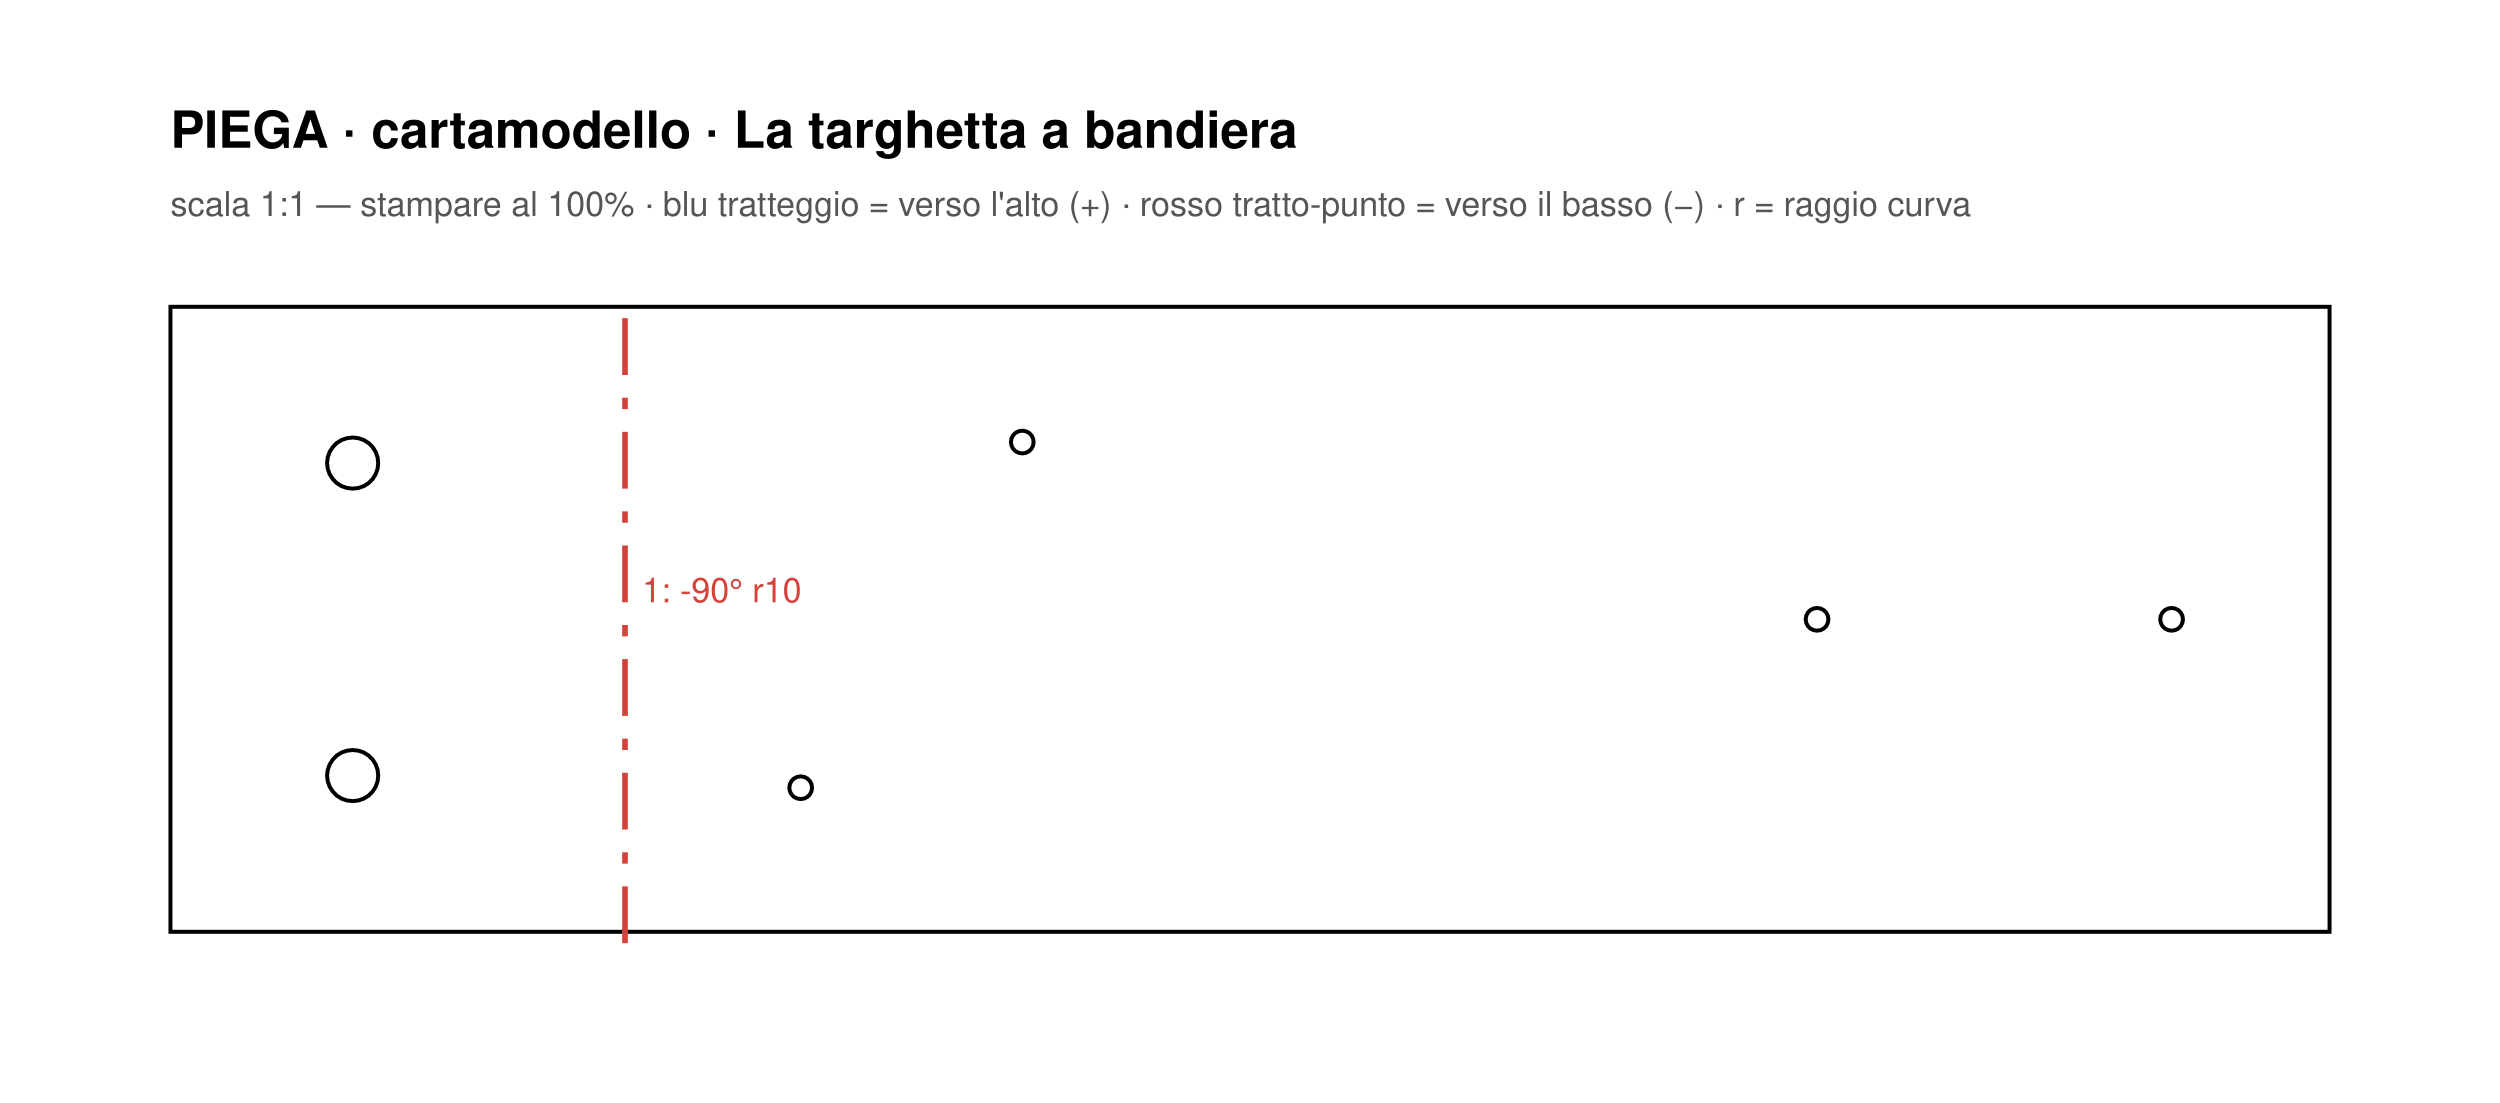
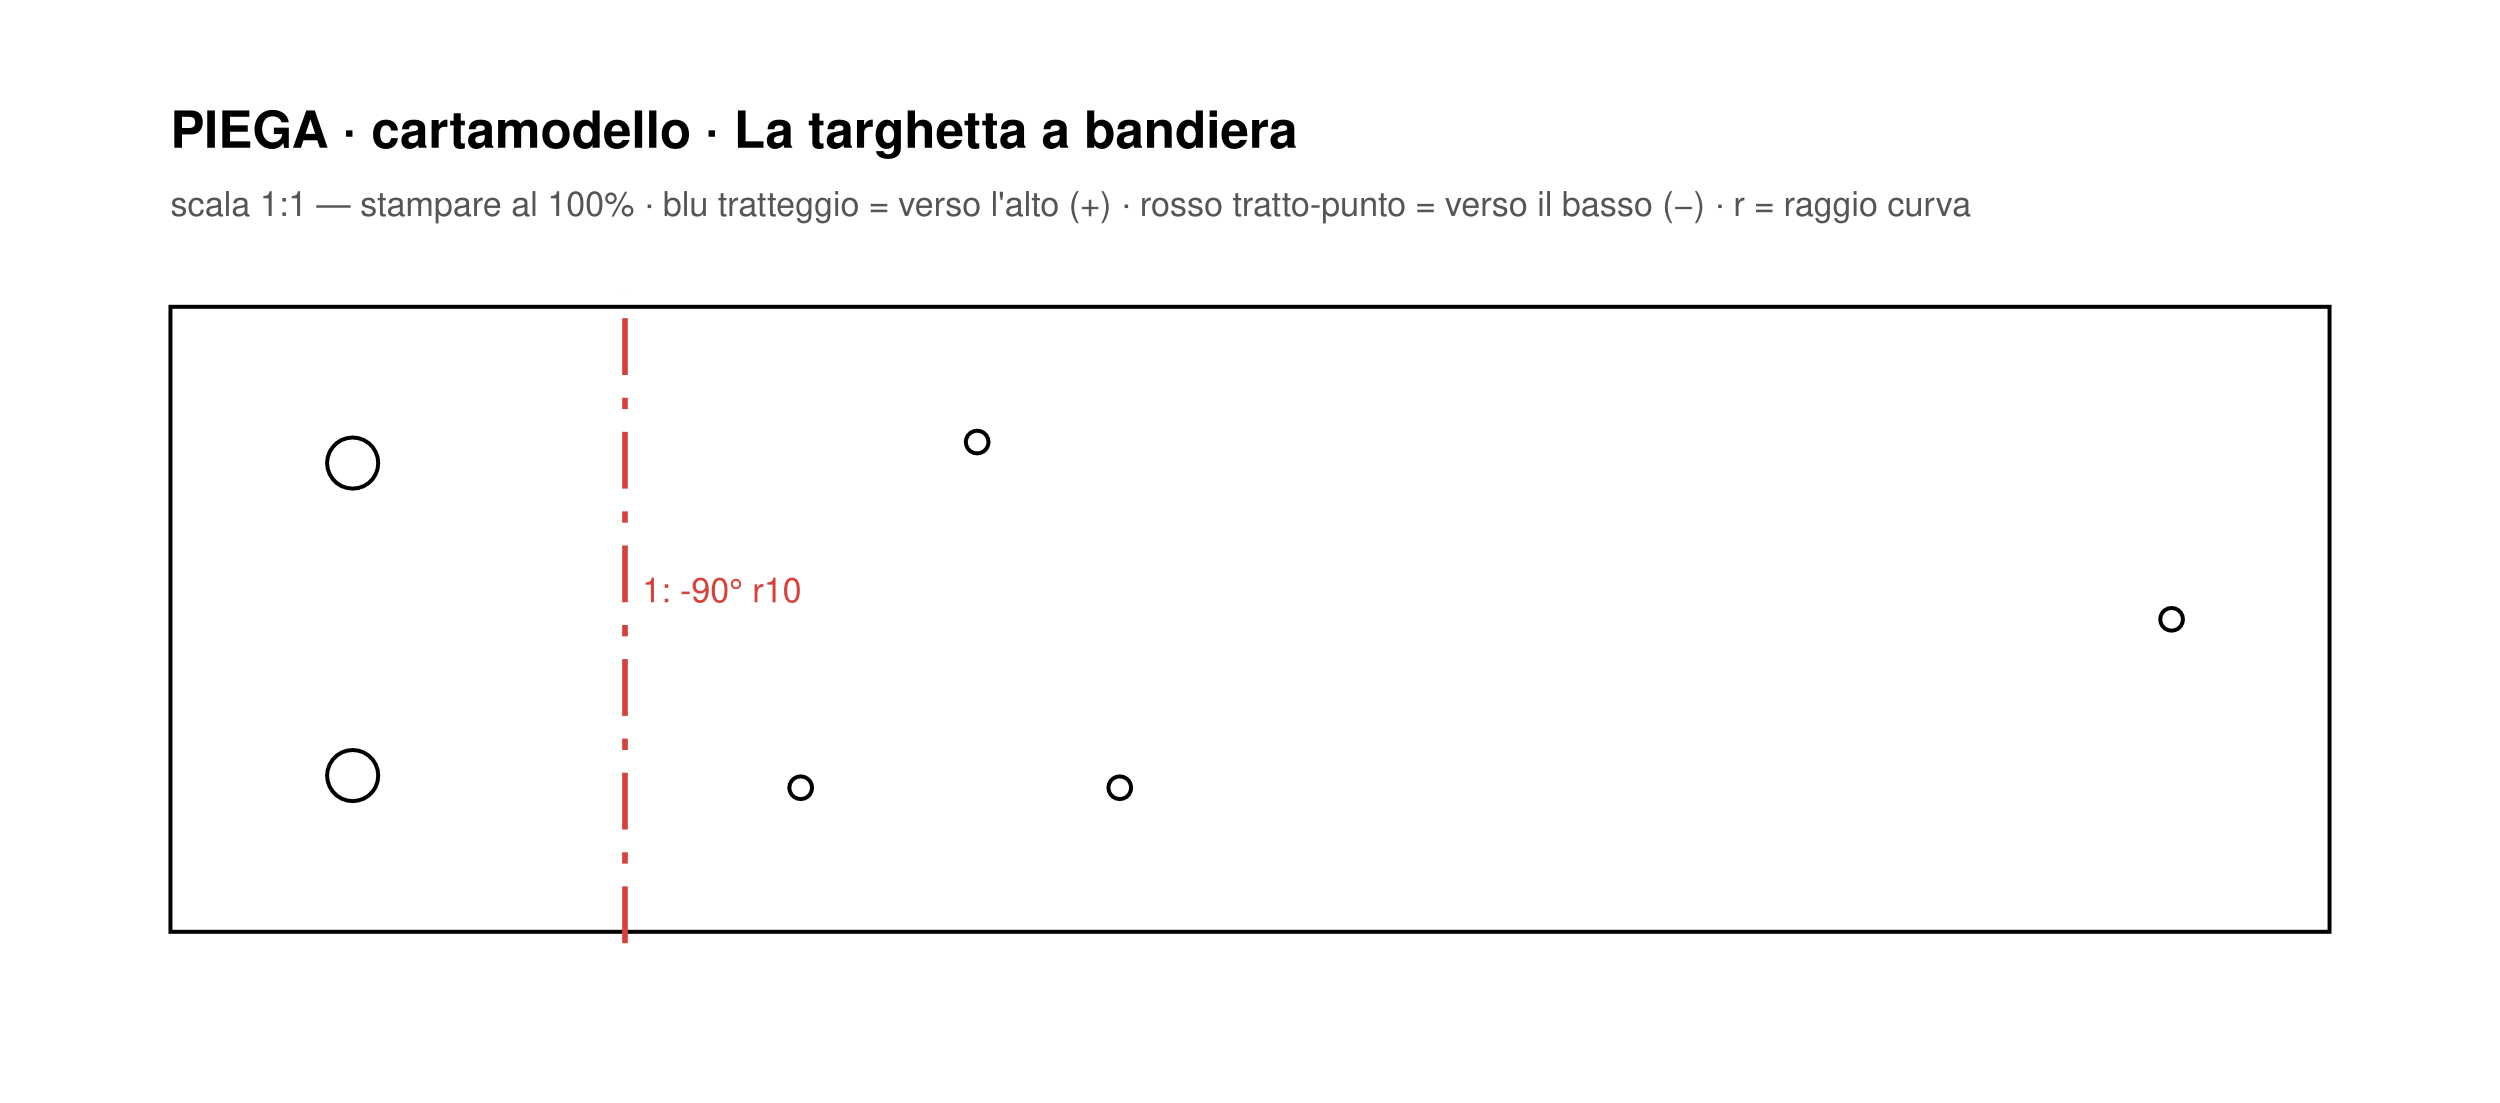
<svg xmlns="http://www.w3.org/2000/svg" width="220.0mm" height="97.0mm" viewBox="0 0 220.00 97.00">
  <text x="15" y="13" font-size="4.5" font-weight="bold" font-family="Helvetica, Arial">PIEGA · cartamodello · La targhetta a bandiera</text>
  <text x="15" y="19" font-size="3" fill="#555" font-family="Helvetica, Arial">scala 1:1 — stampare al 100% · blu tratteggio = verso l'alto (+) · rosso tratto-punto = verso il basso (−) · r = raggio curva</text>
-   <path d="M205.00,27.00L15.00,27.00L15.00,82.00L205.00,82.00Z M89.65,39.85L89.37,39.71L89.15,39.49L89.01,39.21L88.96,38.90L89.01,38.59L89.15,38.31L89.37,38.09L89.65,37.95L89.96,37.90L90.27,37.95L90.55,38.09L90.77,38.31L90.91,38.59L90.96,38.90L90.91,39.21L90.77,39.49L90.55,39.71L90.27,39.85L89.96,39.90Z M30.53,42.94L30.06,42.78L29.63,42.51L29.28,42.15L29.01,41.73L28.84,41.25L28.78,40.75L28.84,40.25L29.01,39.77L29.28,39.35L29.63,38.99L30.06,38.72L30.53,38.56L31.03,38.50L31.54,38.56L32.01,38.72L32.44,38.99L32.80,39.35L33.06,39.77L33.23,40.25L33.28,40.75L33.23,41.25L33.06,41.73L32.80,42.15L32.44,42.51L32.01,42.78L31.54,42.94L31.03,43.00Z M190.79,55.45L190.51,55.31L190.29,55.09L190.15,54.81L190.10,54.50L190.15,54.19L190.29,53.91L190.51,53.69L190.79,53.55L191.10,53.50L191.41,53.55L191.69,53.69L191.91,53.91L192.05,54.19L192.10,54.50L192.05,54.81L191.91,55.09L191.69,55.31L191.41,55.45L191.10,55.50Z M159.59,55.45L159.31,55.31L159.09,55.09L158.95,54.81L158.90,54.50L158.95,54.19L159.09,53.91L159.31,53.69L159.59,53.55L159.90,53.50L160.21,53.55L160.49,53.69L160.71,53.91L160.85,54.19L160.90,54.50L160.85,54.81L160.71,55.09L160.49,55.31L160.21,55.45L159.90,55.50Z M30.53,70.44L30.06,70.28L29.63,70.01L29.28,69.65L29.01,69.23L28.84,68.75L28.78,68.25L28.84,67.75L29.01,67.27L29.28,66.85L29.63,66.49L30.06,66.22L30.53,66.06L31.03,66.00L31.54,66.06L32.01,66.22L32.44,66.49L32.80,66.85L33.06,67.27L33.23,67.75L33.28,68.25L33.23,68.75L33.06,69.23L32.80,69.65L32.44,70.01L32.01,70.28L31.54,70.44L31.03,70.50Z M70.15,70.27L69.87,70.13L69.65,69.91L69.51,69.63L69.46,69.32L69.51,69.01L69.65,68.73L69.87,68.51L70.15,68.37L70.46,68.32L70.77,68.37L71.05,68.51L71.27,68.73L71.41,69.01L71.46,69.32L71.41,69.63L71.27,69.91L71.05,70.13L70.77,70.27L70.46,70.32Z" fill="none" stroke="#000" stroke-width="0.35" fill-rule="evenodd" />
+   <path d="M205.00,27.00L15.00,27.00L15.00,82.00L205.00,82.00Z M85.68,39.85L85.40,39.71L85.18,39.49L85.04,39.21L84.99,38.90L85.04,38.59L85.18,38.31L85.40,38.09L85.68,37.95L85.99,37.90L86.30,37.95L86.58,38.09L86.80,38.31L86.94,38.59L86.99,38.90L86.94,39.21L86.80,39.49L86.58,39.71L86.30,39.85L85.99,39.90Z M30.53,42.94L30.06,42.78L29.63,42.51L29.28,42.15L29.01,41.73L28.84,41.25L28.78,40.75L28.84,40.25L29.01,39.77L29.28,39.35L29.63,38.99L30.06,38.72L30.53,38.56L31.03,38.50L31.54,38.56L32.01,38.72L32.44,38.99L32.80,39.35L33.06,39.77L33.23,40.25L33.28,40.75L33.23,41.25L33.06,41.73L32.80,42.15L32.44,42.51L32.01,42.78L31.54,42.94L31.03,43.00Z M190.79,55.45L190.51,55.31L190.29,55.09L190.15,54.81L190.10,54.50L190.15,54.19L190.29,53.91L190.51,53.69L190.79,53.55L191.10,53.50L191.41,53.55L191.69,53.69L191.91,53.91L192.05,54.19L192.10,54.50L192.05,54.81L191.91,55.09L191.69,55.31L191.41,55.45L191.10,55.50Z M30.53,70.44L30.06,70.28L29.63,70.01L29.28,69.65L29.01,69.23L28.84,68.75L28.78,68.25L28.84,67.75L29.01,67.27L29.28,66.85L29.63,66.49L30.06,66.22L30.53,66.06L31.03,66.00L31.54,66.06L32.01,66.22L32.44,66.49L32.80,66.85L33.06,67.27L33.23,67.75L33.28,68.25L33.23,68.75L33.06,69.23L32.80,69.65L32.44,70.01L32.01,70.28L31.54,70.44L31.03,70.50Z M70.15,70.27L69.87,70.13L69.65,69.91L69.51,69.63L69.46,69.32L69.51,69.01L69.65,68.73L69.87,68.51L70.15,68.37L70.46,68.32L70.77,68.37L71.05,68.51L71.27,68.73L71.41,69.01L71.46,69.32L71.41,69.63L71.27,69.91L71.05,70.13L70.77,70.27L70.46,70.32Z M98.23,70.27L97.95,70.13L97.73,69.91L97.59,69.63L97.54,69.32L97.59,69.01L97.73,68.73L97.95,68.51L98.23,68.37L98.54,68.32L98.85,68.37L99.13,68.51L99.35,68.73L99.49,69.01L99.54,69.32L99.49,69.63L99.35,69.91L99.13,70.13L98.85,70.27L98.54,70.32Z" fill="none" stroke="#000" stroke-width="0.35" fill-rule="evenodd" />
  <line x1="55.00" y1="83.00" x2="55.00" y2="26.00" stroke="#d6423a" stroke-width="0.5" stroke-dasharray="5 2 1 2" />
  <text x="55.00" y="54.50" dx="1.5" dy="-1.5" font-size="3" fill="#d6423a" font-family="Helvetica, Arial">1: -90° r10</text>
</svg>
